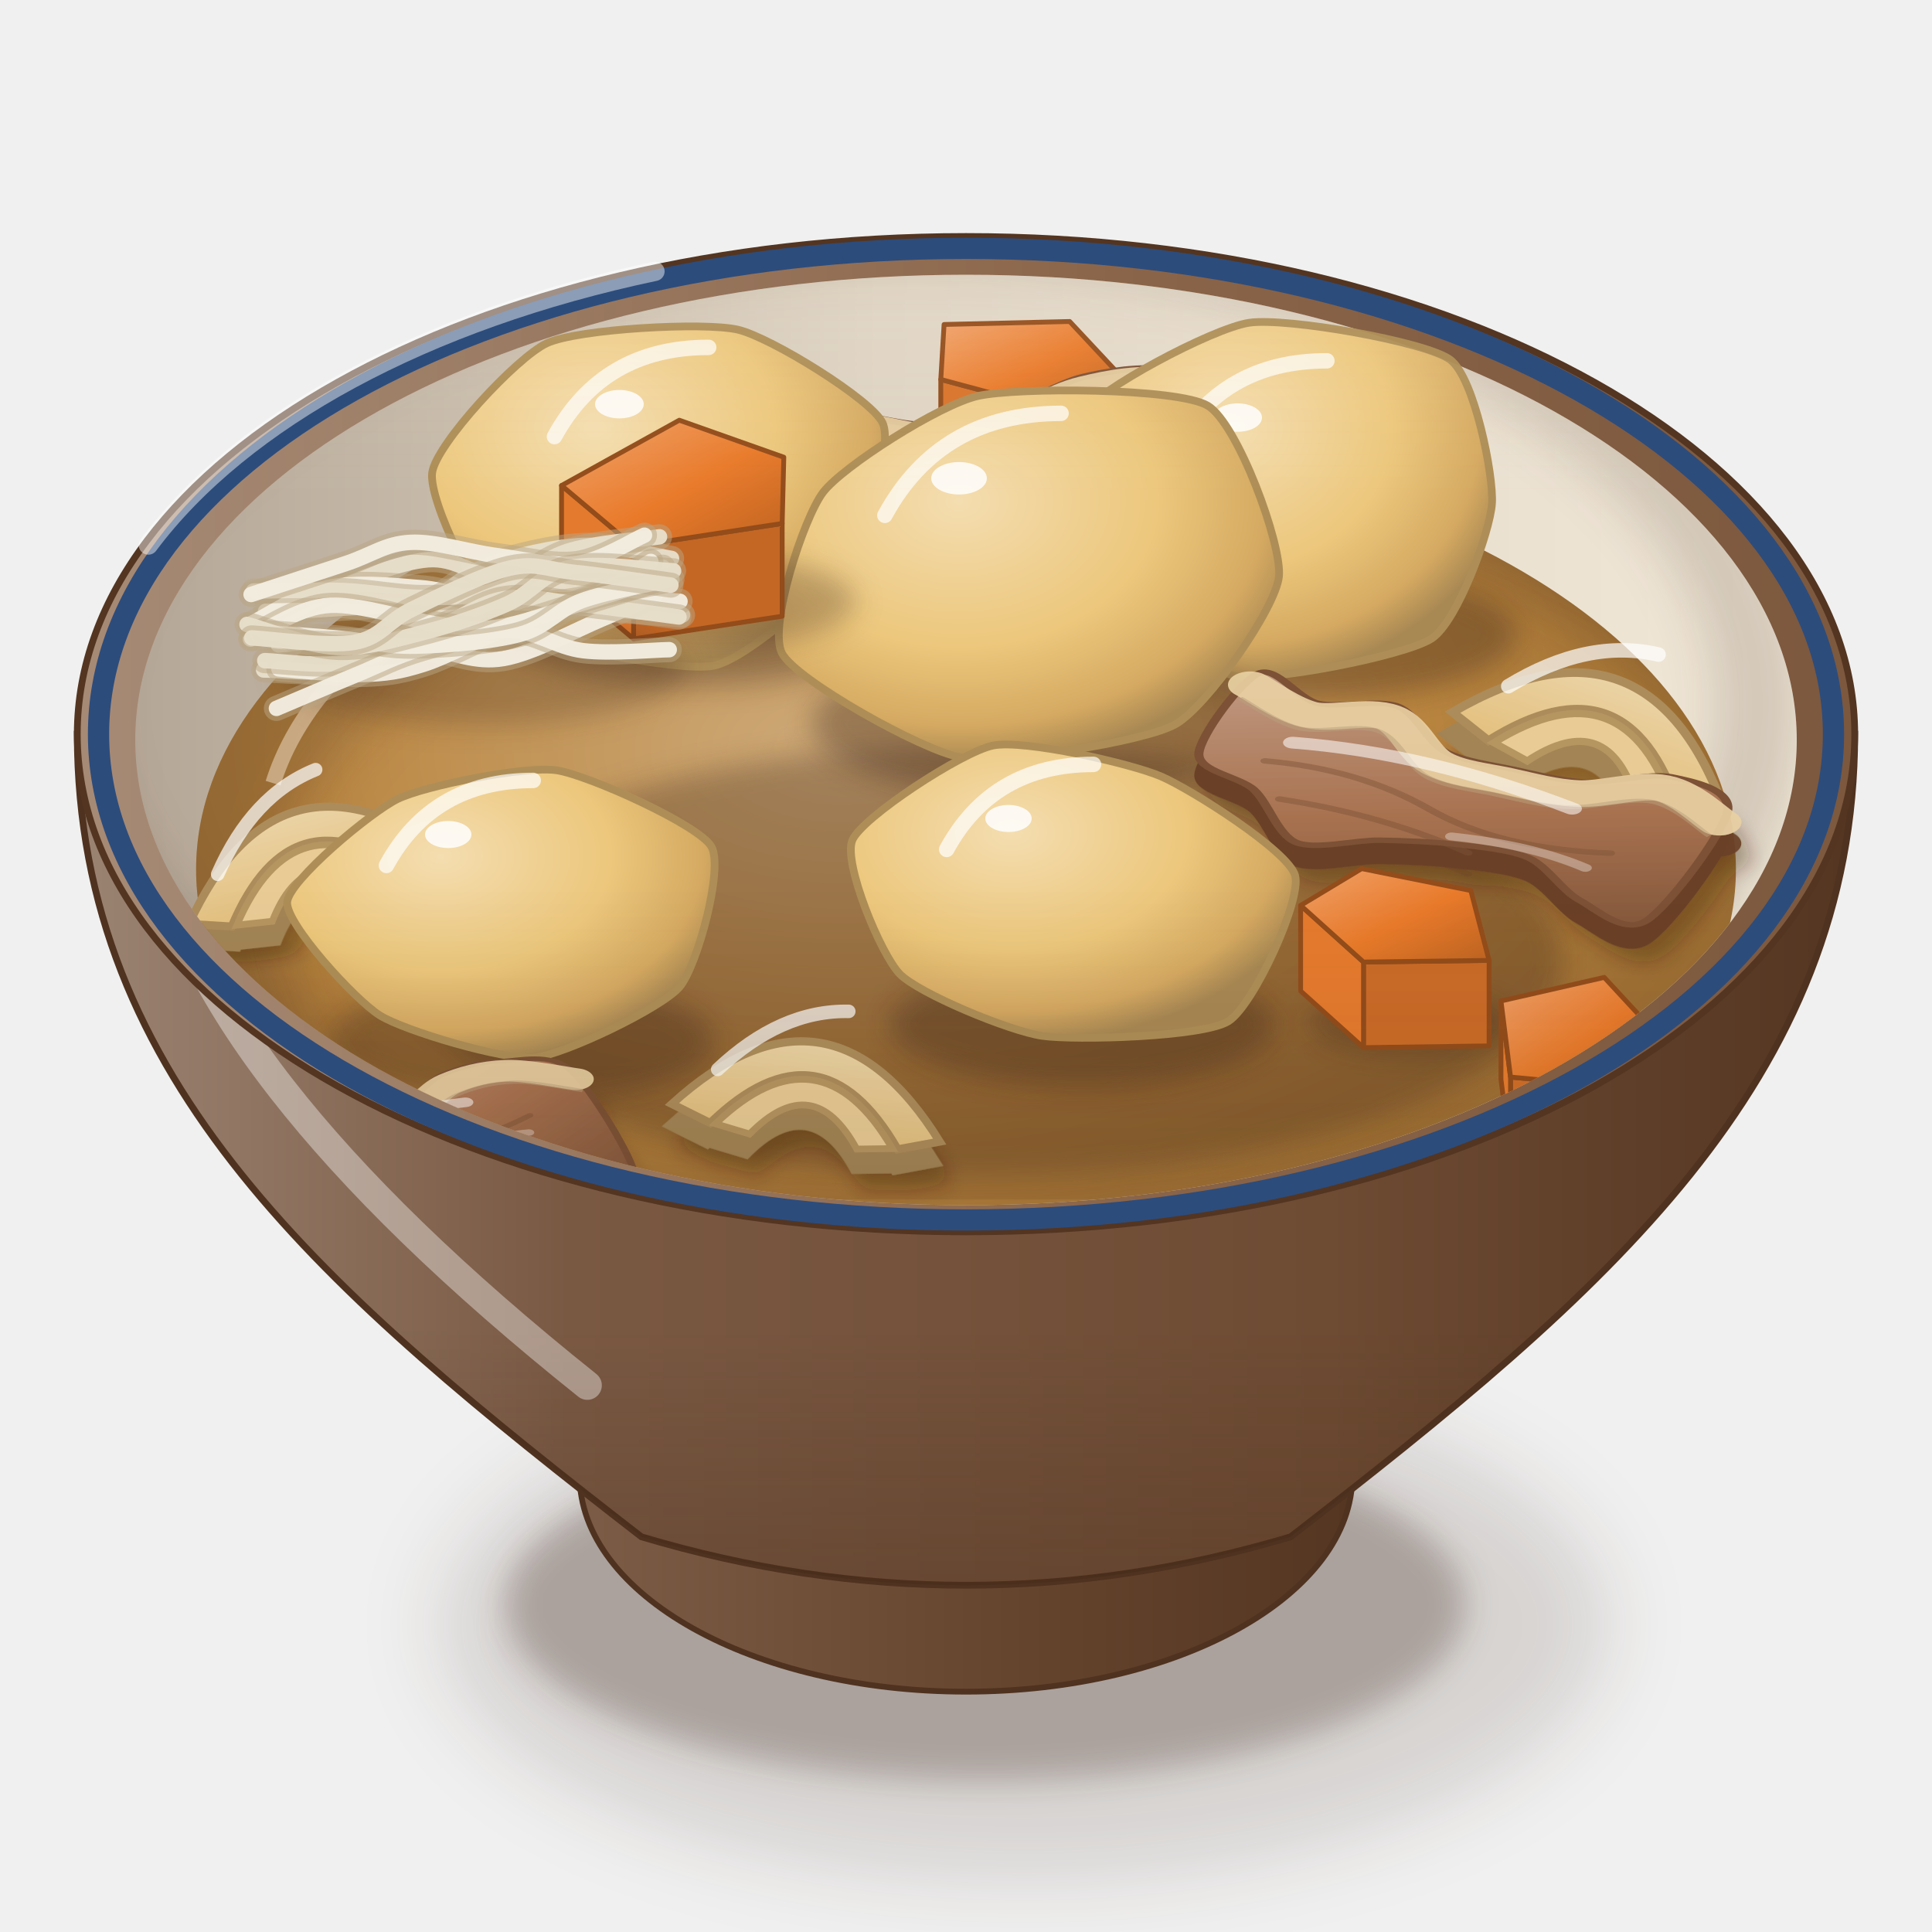
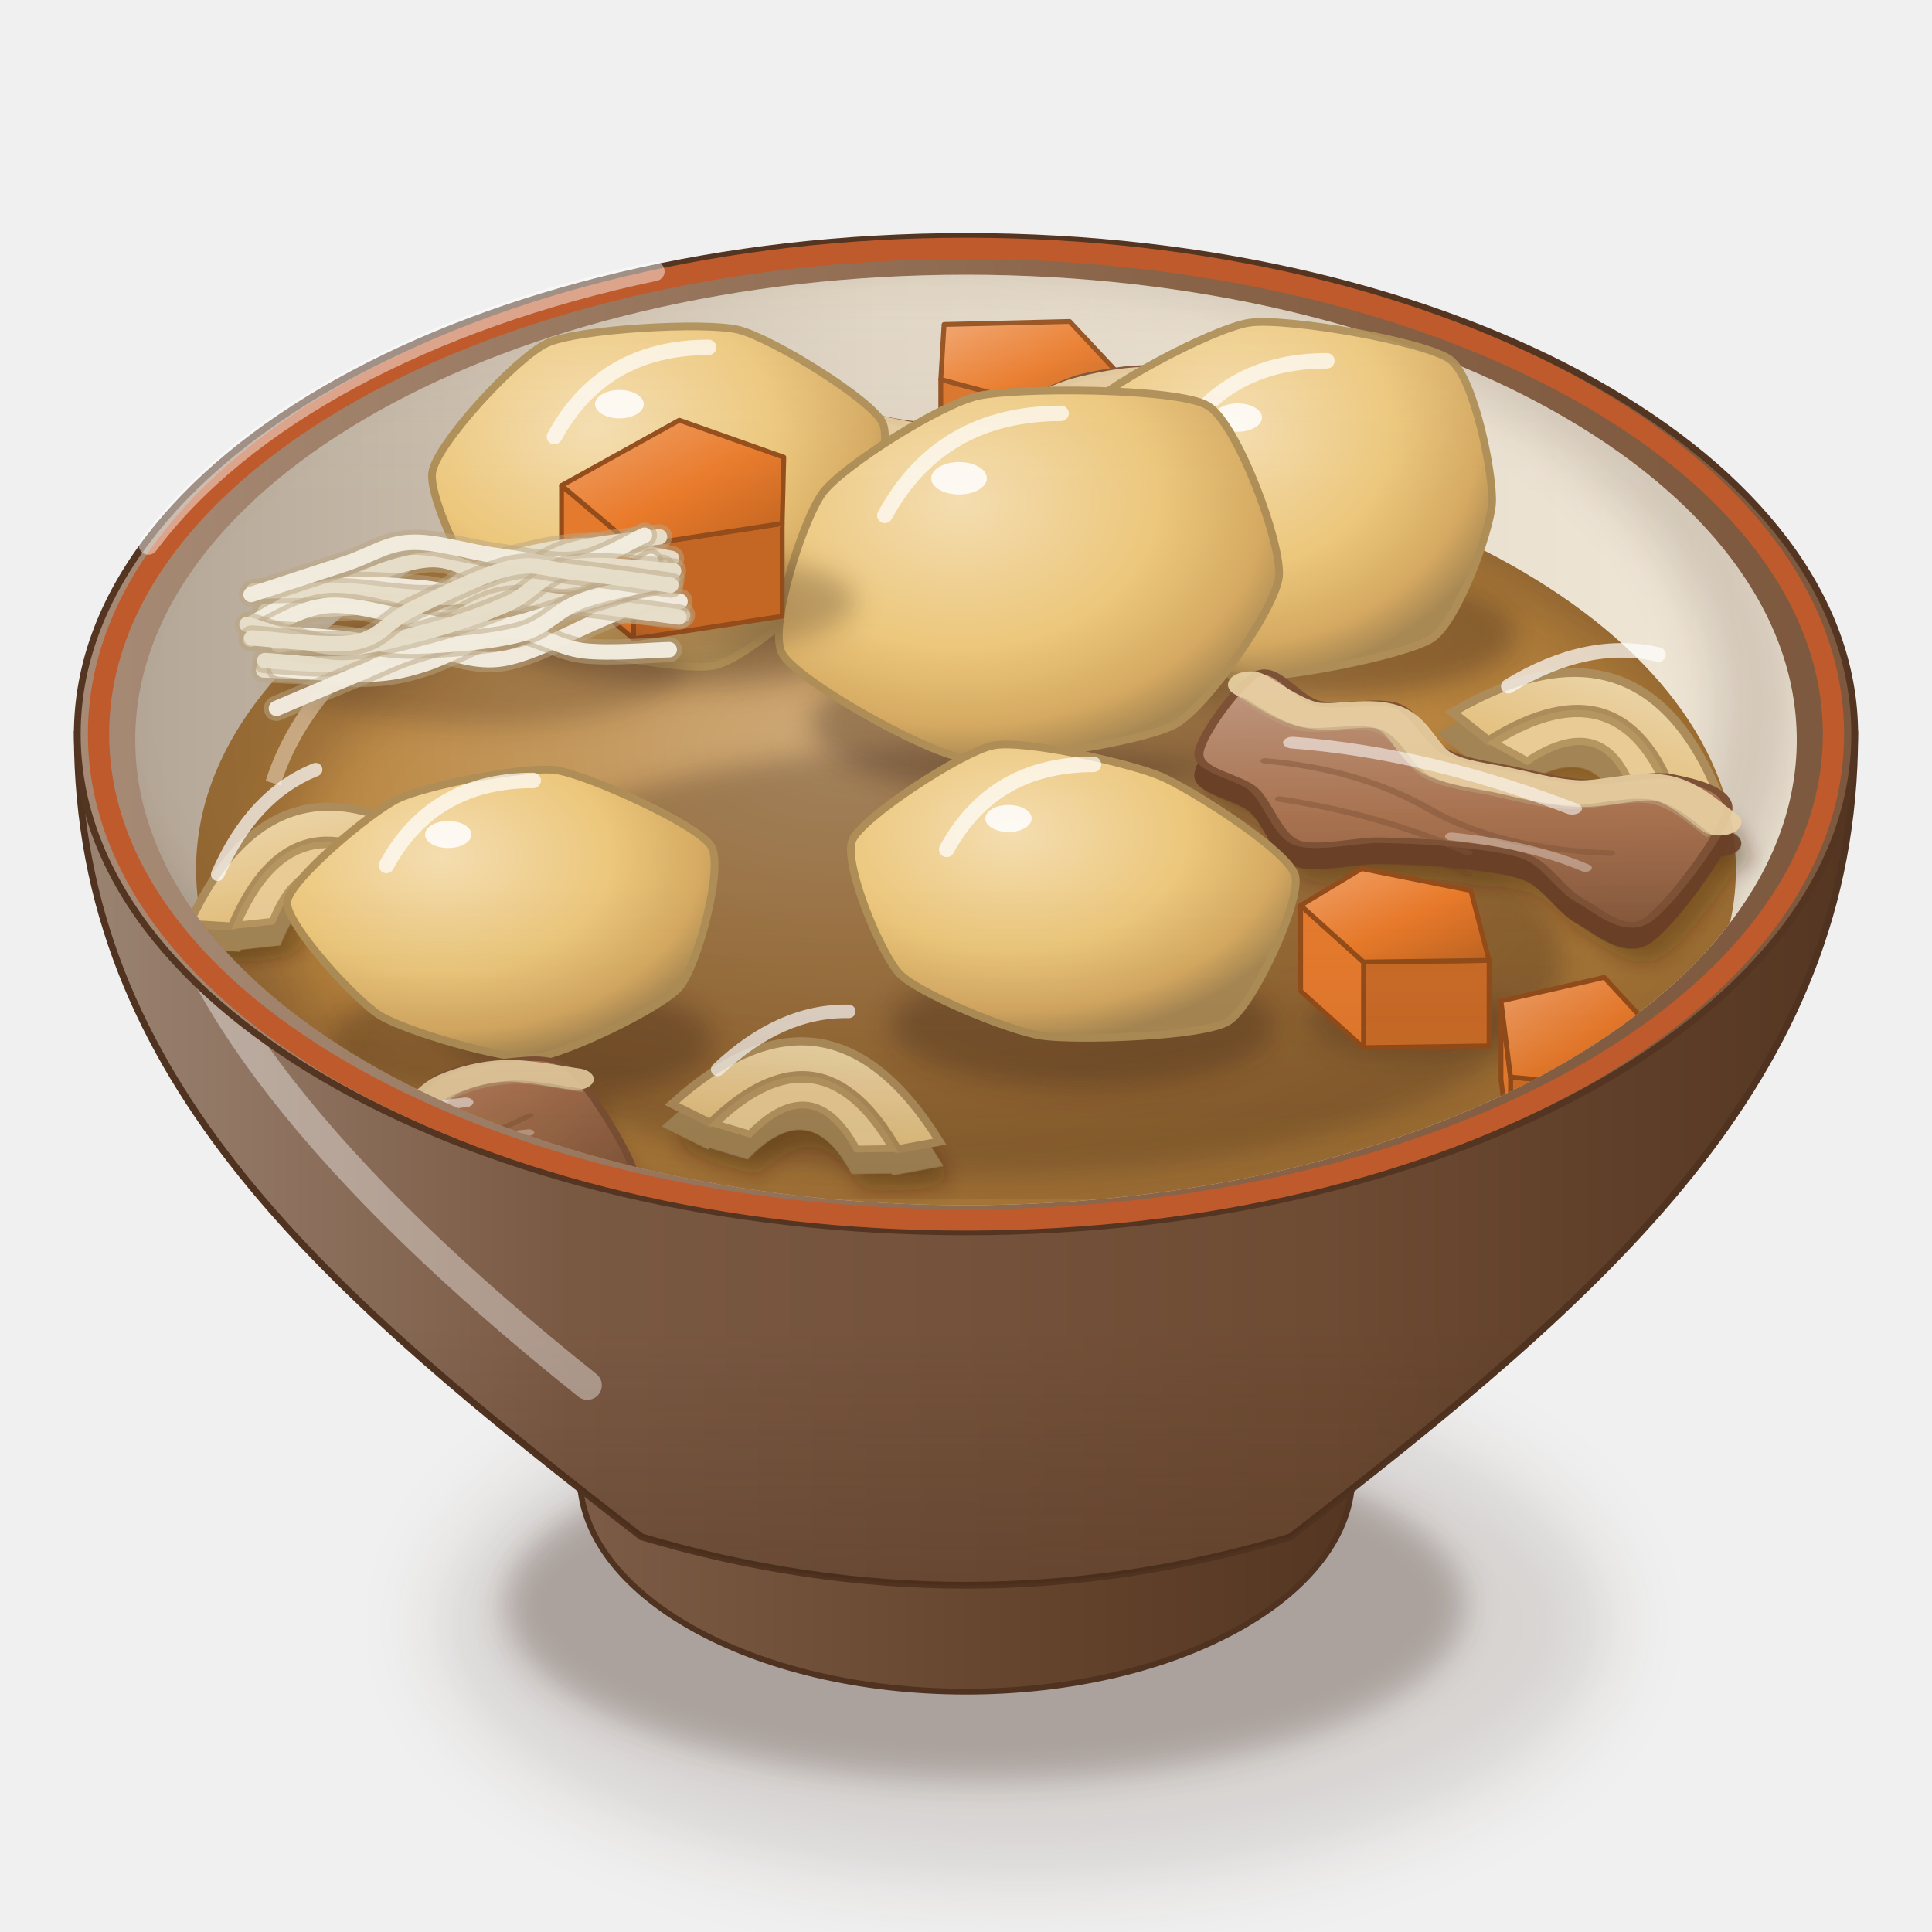
<svg xmlns="http://www.w3.org/2000/svg" viewBox="0 0 200 200" width="400" height="400">
  <defs>
    <filter id="nikujaga-1" x="-50%" y="-50%" width="200%" height="200%">
      <feGaussianBlur stdDeviation="4" />
    </filter>
    <filter id="nikujaga-2" x="-50%" y="-50%" width="200%" height="200%">
      <feGaussianBlur stdDeviation="1.6" />
    </filter>
    <linearGradient id="nikujaga-3" x1="0" y1="0" x2="1" y2="0">
      <stop offset="0" stop-color="#7d5d47" />
      <stop offset="0.6" stop-color="#64432c" />
      <stop offset="1" stop-color="#533521" />
    </linearGradient>
    <linearGradient id="nikujaga-4" x1="0" y1="0" x2="1" y2="0">
      <stop offset="0" stop-color="#9c8574" />
      <stop offset="0.28" stop-color="#7a5943" />
      <stop offset="0.7" stop-color="#6e4b33" />
      <stop offset="1" stop-color="#533521" />
    </linearGradient>
    <linearGradient id="nikujaga-5" x1="0" y1="0" x2="0" y2="1">
      <stop offset="0" stop-color="#3a2212" stop-opacity="0" />
      <stop offset="0.7" stop-color="#3a2212" stop-opacity="0" />
      <stop offset="1" stop-color="#3a2212" stop-opacity="0.22" />
    </linearGradient>
    <linearGradient id="nikujaga-6" x1="0" y1="0" x2="1" y2="0">
      <stop offset="0" stop-color="#a78b76" />
      <stop offset="0.6" stop-color="#8a6448" />
      <stop offset="1" stop-color="#7c583e" />
    </linearGradient>
    <linearGradient id="nikujaga-7" x1="0" y1="0" x2="1" y2="0">
      <stop offset="0" stop-color="#b4a696" />
      <stop offset="0.45" stop-color="#dfd4c3" />
      <stop offset="1" stop-color="#f1e8d8" />
    </linearGradient>
    <clipPath id="nikujaga-8">
      <path d="M14,76.6A86,48.16 0 1 0 186,76.6A86,48.16 0 1 0 14,76.6Z" />
    </clipPath>
    <filter id="nikujaga-9" x="-50%" y="-50%" width="200%" height="200%">
      <feGaussianBlur stdDeviation="2.5" />
    </filter>
    <clipPath id="nikujaga-10">
      <path d="M14,76.6 A86,48.16 0 0 0 186,76.6 L200,76.6 L200,0 L0,0 L0,76.6Z" />
    </clipPath>
    <radialGradient id="nikujaga-11" cx="0.42" cy="0.36" r="0.62">
      <stop offset="0" stop-color="#ceaa79" />
      <stop offset="0.6" stop-color="#b9853f" />
      <stop offset="1" stop-color="#9a6c32" />
    </radialGradient>
    <clipPath id="nikujaga-12">
      <path d="M20.3,90A79.7,44.63 0 1 0 179.7,90A79.7,44.63 0 1 0 20.3,90Z" />
    </clipPath>
    <filter id="nikujaga-13" x="-50%" y="-50%" width="200%" height="200%">
      <feGaussianBlur stdDeviation="3" />
    </filter>
    <filter id="nikujaga-14" x="-50%" y="-50%" width="200%" height="200%">
      <feGaussianBlur stdDeviation="1.4" />
    </filter>
    <linearGradient id="nikujaga-15" x1="0" y1="0" x2="1" y2="1">
      <stop offset="0" stop-color="#f0a26a" />
      <stop offset="0.55" stop-color="#e97a2a" />
      <stop offset="1" stop-color="#bf6422" />
    </linearGradient>
    <filter id="nikujaga-16" x="-20%" y="-20%" width="140%" height="160%">
      <feOffset in="SourceAlpha" dy="2.2" result="o" />
      <feFlood flood-color="#6a4026" />
      <feComposite in2="o" operator="in" result="t" />
      <feOffset in="SourceAlpha" dx="1.28" dy="3.64" result="o2" />
      <feGaussianBlur in="o2" stdDeviation="0.96" result="b" />
      <feFlood flood-color="#3a2212" flood-opacity=".32" />
      <feComposite in2="b" operator="in" result="s" />
      <feMerge>
        <feMergeNode in="s" />
        <feMergeNode in="t" />
        <feMergeNode in="SourceGraphic" />
      </feMerge>
    </filter>
    <linearGradient id="nikujaga-17" x1="0" y1="0" x2="1" y2="1">
      <stop offset="0" stop-color="#c29c85" />
      <stop offset=".55" stop-color="#a87250" />
      <stop offset="1" stop-color="#82563a" />
    </linearGradient>
    <radialGradient id="nikujaga-18" cx="0.36" cy="0.3" r="0.72">
      <stop offset="0" stop-color="#f4ddb0" />
      <stop offset="0.55" stop-color="#ecc77c" />
      <stop offset="0.85" stop-color="#d5a961" />
      <stop offset="1" stop-color="#a88853" />
    </radialGradient>
    <filter id="nikujaga-19" x="-20%" y="-20%" width="140%" height="160%">
      <feOffset in="SourceAlpha" dy="1.6" result="o" />
      <feFlood flood-color="#a28454" />
      <feComposite in2="o" operator="in" result="t" />
      <feOffset in="SourceAlpha" dx="0.96" dy="2.68" result="o2" />
      <feGaussianBlur in="o2" stdDeviation="0.72" result="b" />
      <feFlood flood-color="#3a2212" flood-opacity=".32" />
      <feComposite in2="b" operator="in" result="s" />
      <feMerge>
        <feMergeNode in="s" />
        <feMergeNode in="t" />
        <feMergeNode in="SourceGraphic" />
      </feMerge>
    </filter>
    <linearGradient id="nikujaga-20" x1="0" y1="0" x2="0" y2="1">
      <stop offset="0" stop-color="#ebd3a5" />
      <stop offset="1" stop-color="#e3c07e" />
    </linearGradient>
    <linearGradient id="nikujaga-21" x1="0" y1="0" x2="0" y2="1">
      <stop offset="0" stop-color="#fff8ec" stop-opacity="0.2" />
      <stop offset="0.45" stop-color="#fff8ec" stop-opacity="0" />
      <stop offset="0.75" stop-color="#3a2212" stop-opacity="0" />
      <stop offset="1" stop-color="#3a2212" stop-opacity="0.1" />
    </linearGradient>
  </defs>
  <ellipse cx="106" cy="168.16" rx="60.48" ry="26.61" fill="#3a2212" opacity="0.14" filter="url(#nikujaga-1)" />
  <ellipse cx="102" cy="166.16" rx="49.68" ry="18.14" fill="#3a2212" opacity="0.28" filter="url(#nikujaga-2)" />
  <path d="M58,146.72 L60,152.72 A40,22.4 0 0 0 140,152.72 L142,146.72Z" fill="url(#nikujaga-3)" stroke="#4f321f" stroke-width=".6" />
  <path d="M8,76 C8,111.96 34,134 66.4,159.09 Q100,169.12 133.6,159.09 C166,134 192,111.96 192,76Z" fill="url(#nikujaga-4)" stroke="#4f321f" stroke-width=".7" />
  <path d="M8,76 C8,111.96 34,134 66.4,159.09 Q100,169.12 133.6,159.09 C166,134 192,111.96 192,76Z" fill="url(#nikujaga-5)" />
  <path d="M16,86 Q20,110.8 60.8,143.41" stroke="#fff" stroke-width="3" fill="none" stroke-linecap="round" opacity="0.38" />
  <path d="M8,76A92,51.52 0 1 0 192,76A92,51.52 0 1 0 8,76Z" fill="url(#nikujaga-6)" stroke="#533521" stroke-width=".7" />
  <path d="M14,76.6A86,48.16 0 1 0 186,76.6A86,48.16 0 1 0 14,76.6Z" fill="url(#nikujaga-7)" />
  <g clip-path="url(#nikujaga-8)">
    <path d="M6,73A88,50.16 0 1 0 182,73A88,50.16 0 1 0 6,73Z" fill="none" stroke="#3a2212" stroke-width="9" opacity=".16" filter="url(#nikujaga-9)" />
  </g>
-   <path d="M10.2,76A89.8,50.29 0 1 0 189.8,76A89.8,50.29 0 1 0 10.2,76Z" fill="none" stroke="#2c4c7c" stroke-width="2.2" />
+   <path d="M10.2,76A89.8,50.29 0 1 0 189.8,76A89.8,50.29 0 1 0 10.2,76Z" fill="none" stroke="#bf5a2c" stroke-width="2.2" />
  <g clip-path="url(#nikujaga-8)">
    <path d="M20.3,90A79.7,44.63 0 1 0 179.7,90A79.7,44.63 0 1 0 20.3,90Z" fill="url(#nikujaga-11)" />
    <g clip-path="url(#nikujaga-12)">
      <path fill-rule="evenodd" d="M0,0 H200 V200 H0Z M28.89,94A78.11,42.85 0 1 0 185.11,94A78.11,42.85 0 1 0 28.89,94Z" fill="#3a2212" opacity="0.26" filter="url(#nikujaga-13)" />
      <path d="M28.27,81.07 A75.72,40.17 0 0 1 139.85,52.51" stroke="#e0c8a9" stroke-width="1.6" fill="none" opacity=".65" />
    </g>
  </g>
  <g clip-path="url(#nikujaga-8)">
    <ellipse cx="102" cy="99.4" rx="59.78" ry="22.32" fill="#3a2212" opacity="0.3" filter="url(#nikujaga-14)" />
  </g>
  <g clip-path="url(#nikujaga-10)">
    <ellipse cx="108" cy="48.76" rx="10.04" ry="3.21" fill="#3a2212" opacity="0.28" filter="url(#nikujaga-14)" />
    <path d="M115.56,38.45L107.75,42.07L107.75,50.92L115.56,47.3Z" fill="#b96122" stroke="#934c1a" stroke-width="0.5" stroke-linejoin="round" />
    <path d="M107.75,42.07L97.39,39.28L97.39,48.13L107.75,50.92Z" fill="#d8732a" stroke="#934c1a" stroke-width="0.5" stroke-linejoin="round" />
    <path d="M115.56,38.45L107.75,42.07L97.39,39.28L97.73,33.59L110.73,33.28Z" fill="url(#nikujaga-15)" stroke="#934c1a" stroke-width="0.5" stroke-linejoin="round" />
    <g filter="url(#nikujaga-16)">
      <g transform="translate(102 48.68) scale(1 0.6)">
        <g transform="translate(0 0) rotate(-12) scale(1.55)">
          <path d="M-20,-3.25C-19.14,-5.35 -16,-5.16 -14.29,-5.9C-12.57,-6.64 -10.29,-8.21 -8.57,-8.2C-6.86,-8.18 -4.57,-6.05 -2.86,-5.78C-1.14,-5.51 1.14,-5.95 2.86,-6.41C4.57,-6.86 6.86,-8.5 8.57,-8.8C10.29,-9.1 12.57,-9.23 14.29,-8.39C16,-7.55 19.14,-6.25 20,-3.2C20.86,-0.16 20.86,9.81 20,11.89C19.14,13.98 16,11.37 14.29,10.7C12.57,10.03 10.29,8.21 8.57,7.43C6.86,6.65 4.57,5.65 2.86,5.5C1.14,5.35 -1.14,5.77 -2.86,6.42C-4.57,7.07 -6.86,9.32 -8.57,9.82C-10.29,10.33 -12.57,10.05 -14.29,9.79C-16,9.53 -19.14,10.04 -20,8.09C-20.86,6.13 -20.86,-1.16 -20,-3.25Z" fill="url(#nikujaga-17)" stroke="#7c5136" stroke-width=".7" />
          <path d="M-20,-1.65C-19.05,-2.1 -16.19,-3.48 -14.29,-4.3C-12.38,-5.12 -10.48,-6.62 -8.57,-6.6C-6.67,-6.58 -4.76,-4.48 -2.86,-4.18C-0.95,-3.88 0.95,-4.3 2.86,-4.81C4.76,-5.31 6.67,-6.87 8.57,-7.2C10.48,-7.53 12.38,-7.73 14.29,-6.79C16.19,-5.86 19.05,-2.47 20,-1.6" stroke="#e8cfa2" stroke-width="3.4" fill="none" stroke-linecap="round" opacity=".92" />
          <path d="M-20,-1.65C-19.05,-2.1 -16.19,-3.48 -14.29,-4.3C-12.38,-5.12 -10.48,-6.62 -8.57,-6.6C-6.67,-6.58 -4.76,-4.48 -2.86,-4.18C-0.95,-3.88 0.95,-4.3 2.86,-4.81C4.76,-5.31 6.67,-6.87 8.57,-7.2C10.48,-7.53 12.38,-7.73 14.29,-6.79C16.19,-5.86 19.05,-2.47 20,-1.6" stroke="#b9a07b" stroke-width=".5" fill="none" transform="translate(0 1.9)" opacity=".5" />
          <path d="M-15,1 Q-8,-1 -1,1.5 T14,1 M-12,5 Q-4,3.6 4,5.4" stroke="#7c5136" stroke-width=".7" fill="none" stroke-linecap="round" opacity=".45" />
          <path d="M-14,-2 Q-4,-5 9,-3" stroke="#fff" stroke-width="1.5" fill="none" stroke-linecap="round" opacity="0.55" />
          <path d="M2,4 Q8,2.5 13,3.5" stroke="#fff" stroke-width="1" fill="none" stroke-linecap="round" opacity="0.33" />
        </g>
      </g>
    </g>
    <ellipse cx="72" cy="64.24" rx="21" ry="6.72" fill="#3a2212" opacity="0.35" filter="url(#nikujaga-14)" />
    <g transform="translate(70 50.24)">
      <path d="M17.78,7.68C16.03,10.2 7.38,18.01 3.86,18.68C0.34,19.36 -14.54,16.46 -17.45,14.45C-20.36,12.45 -25.67,1.6 -25.26,-1.32C-24.86,-4.24 -16.55,-13.24 -13.39,-14.71C-10.22,-16.19 2.93,-16.93 6.4,-16.11C9.88,-15.28 20.22,-8.86 21.36,-6.48C22.5,-4.1 19.53,5.17 17.78,7.68Z" fill="url(#nikujaga-18)" stroke="#ae8e56" stroke-width=".8" />
      <path d="M-12.6,-5.04 Q-7.56,-14.28 3.36,-14.28" stroke="#fff" stroke-width="1.6" fill="none" stroke-linecap="round" opacity=".7" />
      <ellipse cx="-5.88" cy="-8.4" rx="2.52" ry="1.47" fill="#fff" opacity=".85" />
    </g>
    <ellipse cx="136" cy="65.63" rx="21" ry="6.72" fill="#3a2212" opacity="0.35" filter="url(#nikujaga-14)" />
    <g transform="translate(134 51.63)">
      <path d="M20.45,0.49C20.26,3.38 16.9,12.68 14.22,14.46C11.55,16.24 -2.97,19.11 -6.32,18.31C-9.66,17.51 -17.66,9.18 -19.24,6.47C-20.81,3.77 -23.5,-6.26 -22.04,-8.72C-20.59,-11.19 -8.5,-17.65 -4.68,-18.22C-0.86,-18.79 13.62,-16.27 16.13,-14.39C18.64,-12.52 20.64,-2.39 20.45,0.49Z" fill="url(#nikujaga-18)" stroke="#ae8e56" stroke-width=".8" />
      <path d="M-12.6,-5.04 Q-7.56,-14.28 3.36,-14.28" stroke="#fff" stroke-width="1.6" fill="none" stroke-linecap="round" opacity=".7" />
      <ellipse cx="-5.88" cy="-8.4" rx="2.52" ry="1.47" fill="#fff" opacity=".85" />
    </g>
    <ellipse cx="108" cy="74.91" rx="24" ry="7.68" fill="#3a2212" opacity="0.35" filter="url(#nikujaga-14)" />
    <g transform="translate(106 59.11)">
      <path d="M26.4,0.56C26.06,3.86 19,13.98 15.71,15.85C12.41,17.72 -2.48,20.02 -6.56,19.29C-10.63,18.56 -23.63,11.25 -25.05,8.51C-26.48,5.77 -22.82,-5.49 -20.79,-8.15C-18.76,-10.82 -8.73,-17.23 -4.75,-18.12C-0.76,-19.02 15.91,-18.98 19.03,-17.11C22.14,-15.24 26.73,-2.73 26.4,0.56Z" fill="url(#nikujaga-18)" stroke="#ae8e56" stroke-width=".8" />
      <path d="M-14.4,-5.76 Q-8.64,-16.32 3.84,-16.32" stroke="#fff" stroke-width="1.6" fill="none" stroke-linecap="round" opacity=".7" />
      <ellipse cx="-6.72" cy="-9.6" rx="2.88" ry="1.68" fill="#fff" opacity=".85" />
    </g>
    <ellipse cx="74" cy="62.28" rx="14.57" ry="4.66" fill="#3a2212" opacity="0.28" filter="url(#nikujaga-14)" />
    <path d="M80.97,54.19L65.59,56.54L65.59,66.14L80.97,63.79Z" fill="#c46725" stroke="#934c1a" stroke-width="0.5" stroke-linejoin="round" />
    <path d="M65.59,56.54L58.13,50.26L58.13,59.86L65.59,66.14Z" fill="#e47a2d" stroke="#934c1a" stroke-width="0.5" stroke-linejoin="round" />
    <path d="M81.14,47.33L80.97,54.19L65.59,56.54L58.13,50.26L70.32,43.5Z" fill="url(#nikujaga-15)" stroke="#934c1a" stroke-width="0.5" stroke-linejoin="round" />
    <ellipse cx="50" cy="69.16" rx="21" ry="5.88" fill="#3a2212" opacity="0.25" filter="url(#nikujaga-14)" />
    <g transform="translate(48 62.72) rotate(-8)">
      <path d="M-20.39,-2.29C-19.26,-2.17 -16.38,-1.77 -13.59,-1.59C-10.8,-1.41 -6.41,-0.85 -3.64,-1.22C-0.88,-1.58 0.21,-3.25 3.01,-3.8C5.81,-4.34 10.02,-4.79 13.18,-4.47C16.35,-4.14 20.53,-2.3 21.99,-1.87" stroke="#b9a684" stroke-width="2.6" fill="none" stroke-linecap="round" opacity=".5" />
      <path d="M-20.39,-2.29C-19.26,-2.17 -16.38,-1.77 -13.59,-1.59C-10.8,-1.41 -6.41,-0.85 -3.64,-1.22C-0.88,-1.58 0.21,-3.25 3.01,-3.8C5.81,-4.34 10.02,-4.79 13.18,-4.47C16.35,-4.14 20.53,-2.3 21.99,-1.87" stroke="#e8dfcc" stroke-width="1.6" fill="none" stroke-linecap="round" opacity=".95" />
      <path d="M-21.43,3.69C-20,3.86 -15.53,5.11 -12.82,4.75C-10.11,4.38 -7.87,2.27 -5.19,1.51C-2.51,0.75 0.35,0.1 3.29,0.18C6.23,0.26 9.28,1.34 12.44,1.99C15.61,2.64 20.65,3.74 22.3,4.09" stroke="#b9a684" stroke-width="2.6" fill="none" stroke-linecap="round" opacity=".5" />
      <path d="M-21.43,3.69C-20,3.86 -15.53,5.11 -12.82,4.75C-10.11,4.38 -7.87,2.27 -5.19,1.51C-2.51,0.75 0.35,0.1 3.29,0.18C6.23,0.26 9.28,1.34 12.44,1.99C15.61,2.64 20.65,3.74 22.3,4.09" stroke="#e8dfcc" stroke-width="1.6" fill="none" stroke-linecap="round" opacity=".95" />
      <path d="M-22.33,0.33C-20.85,-0.28 -16.71,-2.44 -13.49,-3.37C-10.27,-4.29 -5.92,-5.42 -3.01,-5.24C-0.11,-5.06 1.26,-3.1 3.92,-2.31C6.58,-1.51 10.08,-0.67 12.93,-0.47C15.77,-0.27 19.62,-1 20.96,-1.1" stroke="#b9a684" stroke-width="2.6" fill="none" stroke-linecap="round" opacity=".5" />
      <path d="M-22.33,0.33C-20.85,-0.28 -16.71,-2.44 -13.49,-3.37C-10.27,-4.29 -5.92,-5.42 -3.01,-5.24C-0.11,-5.06 1.26,-3.1 3.92,-2.31C6.58,-1.51 10.08,-0.67 12.93,-0.47C15.77,-0.27 19.62,-1 20.96,-1.1" stroke="#e8dfcc" stroke-width="1.6" fill="none" stroke-linecap="round" opacity=".95" />
      <path d="M-22.15,-1.2C-20.73,-1.64 -16.66,-3.62 -13.65,-3.83C-10.64,-4.04 -6.82,-3.09 -4.08,-2.47C-1.34,-1.85 0.06,-0.68 2.81,-0.11C5.55,0.46 9.54,1.25 12.38,0.96C15.22,0.67 18.58,-1.39 19.82,-1.86" stroke="#b9a684" stroke-width="2.6" fill="none" stroke-linecap="round" opacity=".5" />
      <path d="M-22.15,-1.2C-20.73,-1.64 -16.66,-3.62 -13.65,-3.83C-10.64,-4.04 -6.82,-3.09 -4.08,-2.47C-1.34,-1.85 0.06,-0.68 2.81,-0.11C5.55,0.46 9.54,1.25 12.38,0.96C15.22,0.67 18.58,-1.39 19.82,-1.86" stroke="#f3eee2" stroke-width="1.6" fill="none" stroke-linecap="round" opacity=".95" />
      <path d="M-19.55,1.33C-18.42,1.41 -15.3,1.36 -12.76,1.78C-10.22,2.21 -7.01,3.2 -4.32,3.9C-1.64,4.59 0.29,6.06 3.33,5.97C6.37,5.88 11.21,4.06 13.94,3.35C16.67,2.64 18.76,1.99 19.72,1.72" stroke="#b9a684" stroke-width="2.6" fill="none" stroke-linecap="round" opacity=".5" />
      <path d="M-19.55,1.33C-18.42,1.41 -15.3,1.36 -12.76,1.78C-10.22,2.21 -7.01,3.2 -4.32,3.9C-1.64,4.59 0.29,6.06 3.33,5.97C6.37,5.88 11.21,4.06 13.94,3.35C16.67,2.64 18.76,1.99 19.72,1.72" stroke="#f3eee2" stroke-width="1.6" fill="none" stroke-linecap="round" opacity=".95" />
      <path d="M-21.33,-4.55C-19.81,-4.34 -15.09,-3.83 -12.2,-3.32C-9.31,-2.8 -6.6,-1.8 -4,-1.44C-1.39,-1.08 0.87,-0.71 3.44,-1.16C6.01,-1.6 8.48,-3.58 11.42,-4.1C14.36,-4.61 19.46,-4.23 21.07,-4.26" stroke="#b9a684" stroke-width="2.6" fill="none" stroke-linecap="round" opacity=".5" />
      <path d="M-21.33,-4.55C-19.81,-4.34 -15.09,-3.83 -12.2,-3.32C-9.31,-2.8 -6.6,-1.8 -4,-1.44C-1.39,-1.08 0.87,-0.71 3.44,-1.16C6.01,-1.6 8.48,-3.58 11.42,-4.1C14.36,-4.61 19.46,-4.23 21.07,-4.26" stroke="#e8dfcc" stroke-width="1.6" fill="none" stroke-linecap="round" opacity=".95" />
      <path d="M-19.85,3.8C-18.44,4.1 -13.87,5.3 -11.4,5.57C-8.93,5.84 -7.52,5.84 -5.02,5.42C-2.53,5.01 0.43,3.79 3.57,3.08C6.72,2.37 10.74,1.23 13.86,1.15C16.97,1.08 20.84,2.4 22.24,2.65" stroke="#b9a684" stroke-width="2.6" fill="none" stroke-linecap="round" opacity=".5" />
      <path d="M-19.85,3.8C-18.44,4.1 -13.87,5.3 -11.4,5.57C-8.93,5.84 -7.52,5.84 -5.02,5.42C-2.53,5.01 0.43,3.79 3.57,3.08C6.72,2.37 10.74,1.23 13.86,1.15C16.97,1.08 20.84,2.4 22.24,2.65" stroke="#f3eee2" stroke-width="1.6" fill="none" stroke-linecap="round" opacity=".95" />
      <path d="M-21.18,2.75C-19.74,2.98 -15.5,4.24 -12.5,4.11C-9.51,3.97 -6,2.64 -3.21,1.93C-0.42,1.22 1.72,-0.09 4.24,-0.16C6.75,-0.24 8.95,0.76 11.9,1.5C14.84,2.23 20.24,3.78 21.91,4.24" stroke="#b9a684" stroke-width="2.6" fill="none" stroke-linecap="round" opacity=".5" />
      <path d="M-21.18,2.75C-19.74,2.98 -15.5,4.24 -12.5,4.11C-9.51,3.97 -6,2.64 -3.21,1.93C-0.42,1.22 1.72,-0.09 4.24,-0.16C6.75,-0.24 8.95,0.76 11.9,1.5C14.84,2.23 20.24,3.78 21.91,4.24" stroke="#e8dfcc" stroke-width="1.6" fill="none" stroke-linecap="round" opacity=".95" />
      <path d="M-20.67,7.81C-19.21,7.42 -14.55,6.16 -11.95,5.5C-9.35,4.83 -7.76,4.2 -5.05,3.81C-2.35,3.42 1.5,2.74 4.28,3.16C7.06,3.58 8.93,5.61 11.62,6.32C14.32,7.04 18.97,7.26 20.44,7.45" stroke="#b9a684" stroke-width="2.6" fill="none" stroke-linecap="round" opacity=".5" />
      <path d="M-20.67,7.81C-19.21,7.42 -14.55,6.16 -11.95,5.5C-9.35,4.83 -7.76,4.2 -5.05,3.81C-2.35,3.42 1.5,2.74 4.28,3.16C7.06,3.58 8.93,5.61 11.62,6.32C14.32,7.04 18.97,7.26 20.44,7.45" stroke="#f3eee2" stroke-width="1.6" fill="none" stroke-linecap="round" opacity=".95" />
      <path d="M-21.63,-4.23C-19.94,-4.53 -14.35,-5.53 -11.5,-6.03C-8.66,-6.54 -7.15,-7.51 -4.56,-7.28C-1.96,-7.06 1.28,-5.45 4.08,-4.69C6.88,-3.93 9.67,-2.72 12.25,-2.71C14.83,-2.71 18.33,-4.32 19.55,-4.64" stroke="#b9a684" stroke-width="2.6" fill="none" stroke-linecap="round" opacity=".5" />
      <path d="M-21.63,-4.23C-19.94,-4.53 -14.35,-5.53 -11.5,-6.03C-8.66,-6.54 -7.15,-7.51 -4.56,-7.28C-1.96,-7.06 1.28,-5.45 4.08,-4.69C6.88,-3.93 9.67,-2.72 12.25,-2.71C14.83,-2.71 18.33,-4.32 19.55,-4.64" stroke="#f3eee2" stroke-width="1.6" fill="none" stroke-linecap="round" opacity=".95" />
      <path d="M-21.56,-0.15C-20.24,-0.45 -16.81,-2.27 -13.68,-1.98C-10.54,-1.7 -5.55,0.78 -2.74,1.56C0.07,2.33 0.72,2.69 3.17,2.67C5.62,2.66 9.19,1.89 11.98,1.47C14.78,1.05 18.62,0.38 19.95,0.16" stroke="#b9a684" stroke-width="2.6" fill="none" stroke-linecap="round" opacity=".5" />
      <path d="M-21.56,-0.15C-20.24,-0.45 -16.81,-2.27 -13.68,-1.98C-10.54,-1.7 -5.55,0.78 -2.74,1.56C0.07,2.33 0.72,2.69 3.17,2.67C5.62,2.66 9.19,1.89 11.98,1.47C14.78,1.05 18.62,0.38 19.95,0.16" stroke="#f3eee2" stroke-width="1.6" fill="none" stroke-linecap="round" opacity=".95" />
      <path d="M-20.8,-0.14C-19.51,0.14 -15.61,0.95 -13.07,1.55C-10.53,2.15 -8.62,3.07 -5.56,3.43C-2.49,3.79 2.37,4.11 5.33,3.73C8.3,3.35 9.5,1.74 12.23,1.16C14.96,0.59 20.14,0.42 21.73,0.27" stroke="#b9a684" stroke-width="2.6" fill="none" stroke-linecap="round" opacity=".5" />
      <path d="M-20.8,-0.14C-19.51,0.14 -15.61,0.95 -13.07,1.55C-10.53,2.15 -8.62,3.07 -5.56,3.43C-2.49,3.79 2.37,4.11 5.33,3.73C8.3,3.35 9.5,1.74 12.23,1.16C14.96,0.59 20.14,0.42 21.73,0.27" stroke="#f3eee2" stroke-width="1.6" fill="none" stroke-linecap="round" opacity=".95" />
      <path d="M-22.48,-1.22C-21,-0.61 -16.6,1.87 -13.61,2.43C-10.62,2.99 -7.56,2.48 -4.54,2.15C-1.52,1.82 1.82,1.19 4.49,0.43C7.16,-0.33 8.55,-2.24 11.47,-2.41C14.39,-2.58 20.26,-0.88 22.02,-0.57" stroke="#b9a684" stroke-width="2.6" fill="none" stroke-linecap="round" opacity=".5" />
      <path d="M-22.48,-1.22C-21,-0.61 -16.6,1.87 -13.61,2.43C-10.62,2.99 -7.56,2.48 -4.54,2.15C-1.52,1.82 1.82,1.19 4.49,0.43C7.16,-0.33 8.55,-2.24 11.47,-2.41C14.39,-2.58 20.26,-0.88 22.02,-0.57" stroke="#e8dfcc" stroke-width="1.6" fill="none" stroke-linecap="round" opacity=".95" />
      <path d="M-22.19,0.23C-20.45,0.55 -14.52,2.26 -11.7,2.16C-8.88,2.05 -8.11,0.48 -5.3,-0.41C-2.48,-1.3 2.37,-2.95 5.21,-3.2C8.05,-3.44 9.04,-2.54 11.76,-1.86C14.48,-1.19 19.91,0.4 21.54,0.86" stroke="#b9a684" stroke-width="2.6" fill="none" stroke-linecap="round" opacity=".5" />
      <path d="M-22.19,0.23C-20.45,0.55 -14.52,2.26 -11.7,2.16C-8.88,2.05 -8.11,0.48 -5.3,-0.41C-2.48,-1.3 2.37,-2.95 5.21,-3.2C8.05,-3.44 9.04,-2.54 11.76,-1.86C14.48,-1.19 19.91,0.4 21.54,0.86" stroke="#e8dfcc" stroke-width="1.6" fill="none" stroke-linecap="round" opacity=".95" />
    </g>
    <g transform="translate(166 74.63) rotate(20) scale(1.5)">
      <g filter="url(#nikujaga-19)">
        <path d="M-10,3 Q0,-9 10,3 L7,4 Q0,-5 -7,4Z" fill="url(#nikujaga-20)" stroke="#ac8c5a" stroke-width=".6" />
        <path d="M-6.6,4 Q0,-4.4 6.6,4 L4,4.4 Q0,-1 -4,4.4Z" fill="#e8cb95" stroke="#b59560" stroke-width=".5" />
      </g>
      <path d="M-7,0 Q-3,-5 2,-5.6" stroke="#fff" stroke-width="1" fill="none" stroke-linecap="round" opacity=".7" />
    </g>
    <g filter="url(#nikujaga-16)">
      <g transform="translate(150 82.97) scale(1 0.6)">
        <g transform="translate(0 0) rotate(24) scale(1.35)">
          <path d="M-20,-9.03C-19.14,-10.47 -16,-7.3 -14.29,-7.37C-12.57,-7.45 -10.29,-9.77 -8.57,-9.52C-6.86,-9.27 -4.57,-6.27 -2.86,-5.71C-1.14,-5.15 1.14,-5.65 2.86,-5.77C4.57,-5.89 6.86,-5.92 8.57,-6.53C10.29,-7.13 12.57,-9.64 14.29,-9.81C16,-9.97 19.14,-10.25 20,-7.61C20.86,-4.97 20.86,5.55 20,7.81C19.14,10.07 16,8.02 14.29,7.46C12.57,6.91 10.29,4.52 8.57,4.11C6.86,3.71 4.57,4.36 2.86,4.75C1.14,5.14 -1.14,5.97 -2.86,6.69C-4.57,7.41 -6.86,9.85 -8.57,9.55C-10.29,9.25 -12.57,5.8 -14.29,4.7C-16,3.6 -19.14,4.3 -20,2.24C-20.86,0.18 -20.86,-7.58 -20,-9.03Z" fill="url(#nikujaga-17)" stroke="#7c5136" stroke-width=".7" />
          <path d="M-20,-7.43C-19.05,-7.15 -16.19,-5.69 -14.29,-5.77C-12.38,-5.86 -10.48,-8.2 -8.57,-7.92C-6.67,-7.64 -4.76,-4.74 -2.86,-4.11C-0.95,-3.49 0.95,-4.03 2.86,-4.17C4.76,-4.31 6.67,-4.26 8.57,-4.93C10.48,-5.6 12.38,-8.03 14.29,-8.21C16.19,-8.39 19.05,-6.38 20,-6.01" stroke="#e8cfa2" stroke-width="3.4" fill="none" stroke-linecap="round" opacity=".92" />
          <path d="M-20,-7.43C-19.05,-7.15 -16.19,-5.69 -14.29,-5.77C-12.38,-5.86 -10.48,-8.2 -8.57,-7.92C-6.67,-7.64 -4.76,-4.74 -2.86,-4.11C-0.95,-3.49 0.95,-4.03 2.86,-4.17C4.76,-4.31 6.67,-4.26 8.57,-4.93C10.48,-5.6 12.38,-8.03 14.29,-8.21C16.19,-8.39 19.05,-6.38 20,-6.01" stroke="#b9a07b" stroke-width=".5" fill="none" transform="translate(0 1.9)" opacity=".5" />
          <path d="M-15,1 Q-8,-1 -1,1.5 T14,1 M-12,5 Q-4,3.6 4,5.4" stroke="#7c5136" stroke-width=".7" fill="none" stroke-linecap="round" opacity=".45" />
          <path d="M-14,-2 Q-4,-5 9,-3" stroke="#fff" stroke-width="1.5" fill="none" stroke-linecap="round" opacity="0.55" />
          <path d="M2,4 Q8,2.5 13,3.5" stroke="#fff" stroke-width="1" fill="none" stroke-linecap="round" opacity="0.33" />
        </g>
      </g>
    </g>
    <g transform="translate(32 87.97) rotate(-15) scale(1.4)">
      <g filter="url(#nikujaga-19)">
        <path d="M-10,3 Q0,-9 10,3 L7,4 Q0,-5 -7,4Z" fill="url(#nikujaga-20)" stroke="#ac8c5a" stroke-width=".6" />
        <path d="M-6.6,4 Q0,-4.4 6.6,4 L4,4.4 Q0,-1 -4,4.4Z" fill="#e8cb95" stroke="#b59560" stroke-width=".5" />
      </g>
      <path d="M-7,0 Q-3,-5 2,-5.6" stroke="#fff" stroke-width="1" fill="none" stroke-linecap="round" opacity=".7" />
    </g>
    <ellipse cx="112" cy="106.13" rx="20" ry="6.4" fill="#3a2212" opacity="0.35" filter="url(#nikujaga-14)" />
    <g transform="translate(110 92.73)">
      <path d="M17.18,12.98C14.56,14.64 1.3,14.99 -2.11,14.5C-5.51,14.01 -14.9,10.11 -16.86,8.09C-18.83,6.06 -22.73,-3.38 -21.77,-5.74C-20.8,-8.1 -10.41,-14.89 -7.22,-15.55C-4.03,-16.21 7.05,-13.71 10.18,-12.36C13.31,-11.02 23.37,-4.64 24.07,-2.1C24.77,0.43 19.79,11.32 17.18,12.98Z" fill="url(#nikujaga-18)" stroke="#ae8e56" stroke-width=".8" />
      <path d="M-12,-4.8 Q-7.2,-13.6 3.2,-13.6" stroke="#fff" stroke-width="1.6" fill="none" stroke-linecap="round" opacity=".7" />
      <ellipse cx="-5.6" cy="-8" rx="2.4" ry="1.4" fill="#fff" opacity=".85" />
    </g>
    <ellipse cx="54" cy="107.79" rx="20" ry="6.4" fill="#3a2212" opacity="0.35" filter="url(#nikujaga-14)" />
    <g transform="translate(52 94.39)">
      <path d="M18.36,7.77C16.53,9.95 6.41,14.8 3.31,15.1C0.2,15.39 -10.14,12.32 -12.7,10.71C-15.26,9.1 -22.45,1.23 -22.27,-1.01C-22.08,-3.25 -13.62,-10.32 -10.83,-11.68C-8.04,-13.04 2.39,-15.14 5.63,-14.65C8.88,-14.16 20.38,-8.98 21.65,-6.74C22.92,-4.5 20.2,5.59 18.36,7.77Z" fill="url(#nikujaga-18)" stroke="#ae8e56" stroke-width=".8" />
      <path d="M-12,-4.8 Q-7.2,-13.6 3.2,-13.6" stroke="#fff" stroke-width="1.6" fill="none" stroke-linecap="round" opacity=".7" />
      <ellipse cx="-5.6" cy="-8" rx="2.4" ry="1.4" fill="#fff" opacity=".85" />
    </g>
    <ellipse cx="146" cy="105.9" rx="10.66" ry="3.41" fill="#3a2212" opacity="0.28" filter="url(#nikujaga-14)" />
    <path d="M154.15,99.42L141.15,99.59L141.15,108.45L154.15,108.27Z" fill="#cb6b27" stroke="#934c1a" stroke-width="0.5" stroke-linejoin="round" />
    <path d="M141.15,99.59L134.64,93.73L134.64,102.59L141.15,108.45Z" fill="#e57a2d" stroke="#934c1a" stroke-width="0.5" stroke-linejoin="round" />
    <path d="M154.15,99.42L141.15,99.59L134.64,93.73L140.96,89.92L152.26,92.19Z" fill="url(#nikujaga-15)" stroke="#934c1a" stroke-width="0.5" stroke-linejoin="round" />
    <g transform="translate(84 112.07) rotate(8) scale(1.4)">
      <g filter="url(#nikujaga-19)">
        <path d="M-10,3 Q0,-9 10,3 L7,4 Q0,-5 -7,4Z" fill="url(#nikujaga-20)" stroke="#ac8c5a" stroke-width=".6" />
        <path d="M-6.6,4 Q0,-4.4 6.6,4 L4,4.4 Q0,-1 -4,4.4Z" fill="#e8cb95" stroke="#b59560" stroke-width=".5" />
      </g>
      <path d="M-7,0 Q-3,-5 2,-5.6" stroke="#fff" stroke-width="1" fill="none" stroke-linecap="round" opacity=".7" />
    </g>
    <ellipse cx="166" cy="118.16" rx="9.05" ry="2.9" fill="#3a2212" opacity="0.28" filter="url(#nikujaga-14)" />
    <path d="M167.16,112.5L156.37,111.5L156.37,119.62L167.16,120.62Z" fill="#d16f28" stroke="#934c1a" stroke-width="0.5" stroke-linejoin="round" />
    <path d="M156.37,111.5L155.38,103.62L155.38,111.74L156.37,119.62Z" fill="#e97d2e" stroke="#934c1a" stroke-width="0.5" stroke-linejoin="round" />
    <path d="M172.2,107.81L167.16,112.5L167.16,120.62L172.2,115.93Z" fill="#b35d21" stroke="#934c1a" stroke-width="0.5" stroke-linejoin="round" />
    <path d="M167.16,112.5L156.37,111.5L155.38,103.62L166.07,101.18L172.2,107.81Z" fill="url(#nikujaga-15)" stroke="#934c1a" stroke-width="0.5" stroke-linejoin="round" />
    <g filter="url(#nikujaga-16)">
      <g transform="translate(40 118) scale(1 0.6)">
        <g transform="translate(0 0) rotate(-20) scale(1.1)">
          <path d="M-20,-2.11C-19.14,-4.17 -16,-3.78 -14.29,-4.87C-12.57,-5.96 -10.29,-8.92 -8.57,-9.38C-6.86,-9.84 -4.57,-8.63 -2.86,-7.95C-1.14,-7.26 1.14,-4.83 2.86,-4.81C4.57,-4.8 6.86,-7.38 8.57,-7.84C10.29,-8.31 12.57,-8.44 14.29,-7.93C16,-7.42 19.14,-7.65 20,-4.46C20.86,-1.27 20.86,11.3 20,13.33C19.14,15.36 16,9.61 14.29,9.07C12.57,8.52 10.29,10.29 8.57,9.68C6.86,9.07 4.57,5.51 2.86,5C1.14,4.49 -1.14,5.4 -2.86,6.27C-4.57,7.15 -6.86,10.54 -8.57,10.82C-10.29,11.1 -12.57,8.42 -14.29,8.12C-16,7.81 -19.14,10.34 -20,8.81C-20.86,7.27 -20.86,-0.06 -20,-2.11Z" fill="url(#nikujaga-17)" stroke="#7c5136" stroke-width=".7" />
          <path d="M-20,-0.51C-19.05,-0.97 -16.19,-2.06 -14.29,-3.27C-12.38,-4.48 -10.48,-7.26 -8.57,-7.78C-6.67,-8.29 -4.76,-7.11 -2.86,-6.35C-0.95,-5.59 0.95,-3.23 2.86,-3.21C4.76,-3.2 6.67,-5.72 8.57,-6.24C10.48,-6.76 12.38,-6.89 14.29,-6.33C16.19,-5.77 19.05,-3.44 20,-2.86" stroke="#e8cfa2" stroke-width="3.4" fill="none" stroke-linecap="round" opacity=".92" />
          <path d="M-20,-0.51C-19.05,-0.97 -16.19,-2.06 -14.29,-3.27C-12.38,-4.48 -10.48,-7.26 -8.57,-7.78C-6.67,-8.29 -4.76,-7.11 -2.86,-6.35C-0.95,-5.59 0.95,-3.23 2.86,-3.21C4.76,-3.2 6.67,-5.72 8.57,-6.24C10.48,-6.76 12.38,-6.89 14.29,-6.33C16.19,-5.77 19.05,-3.44 20,-2.86" stroke="#b9a07b" stroke-width=".5" fill="none" transform="translate(0 1.9)" opacity=".5" />
          <path d="M-15,1 Q-8,-1 -1,1.5 T14,1 M-12,5 Q-4,3.6 4,5.4" stroke="#7c5136" stroke-width=".7" fill="none" stroke-linecap="round" opacity=".45" />
          <path d="M-14,-2 Q-4,-5 9,-3" stroke="#fff" stroke-width="1.5" fill="none" stroke-linecap="round" opacity="0.55" />
          <path d="M2,4 Q8,2.5 13,3.5" stroke="#fff" stroke-width="1" fill="none" stroke-linecap="round" opacity="0.33" />
        </g>
      </g>
    </g>
  </g>
  <rect x="0" y="-6.16" width="200" height="130.32" fill="url(#nikujaga-21)" clip-path="url(#nikujaga-8)" />
  <path d="M15.36,56.42 A92,51.52 0 0 1 67.8,28.09" stroke="#fff" stroke-width="2" fill="none" stroke-linecap="round" opacity="0.45" />
</svg>
